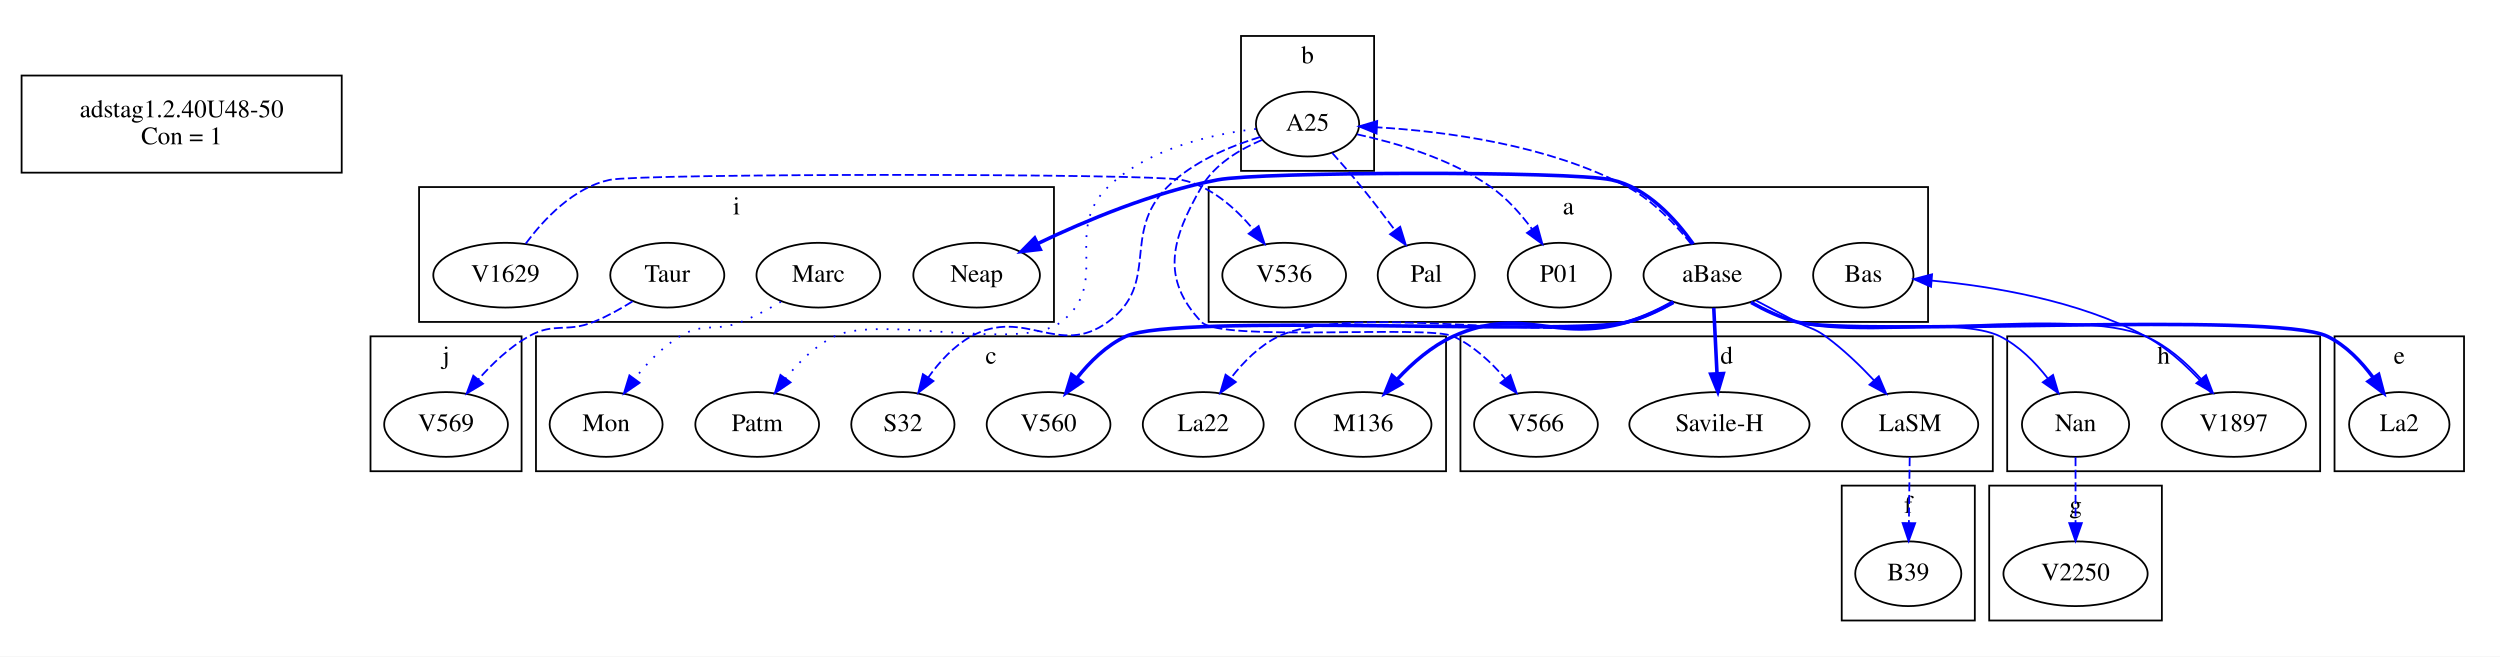
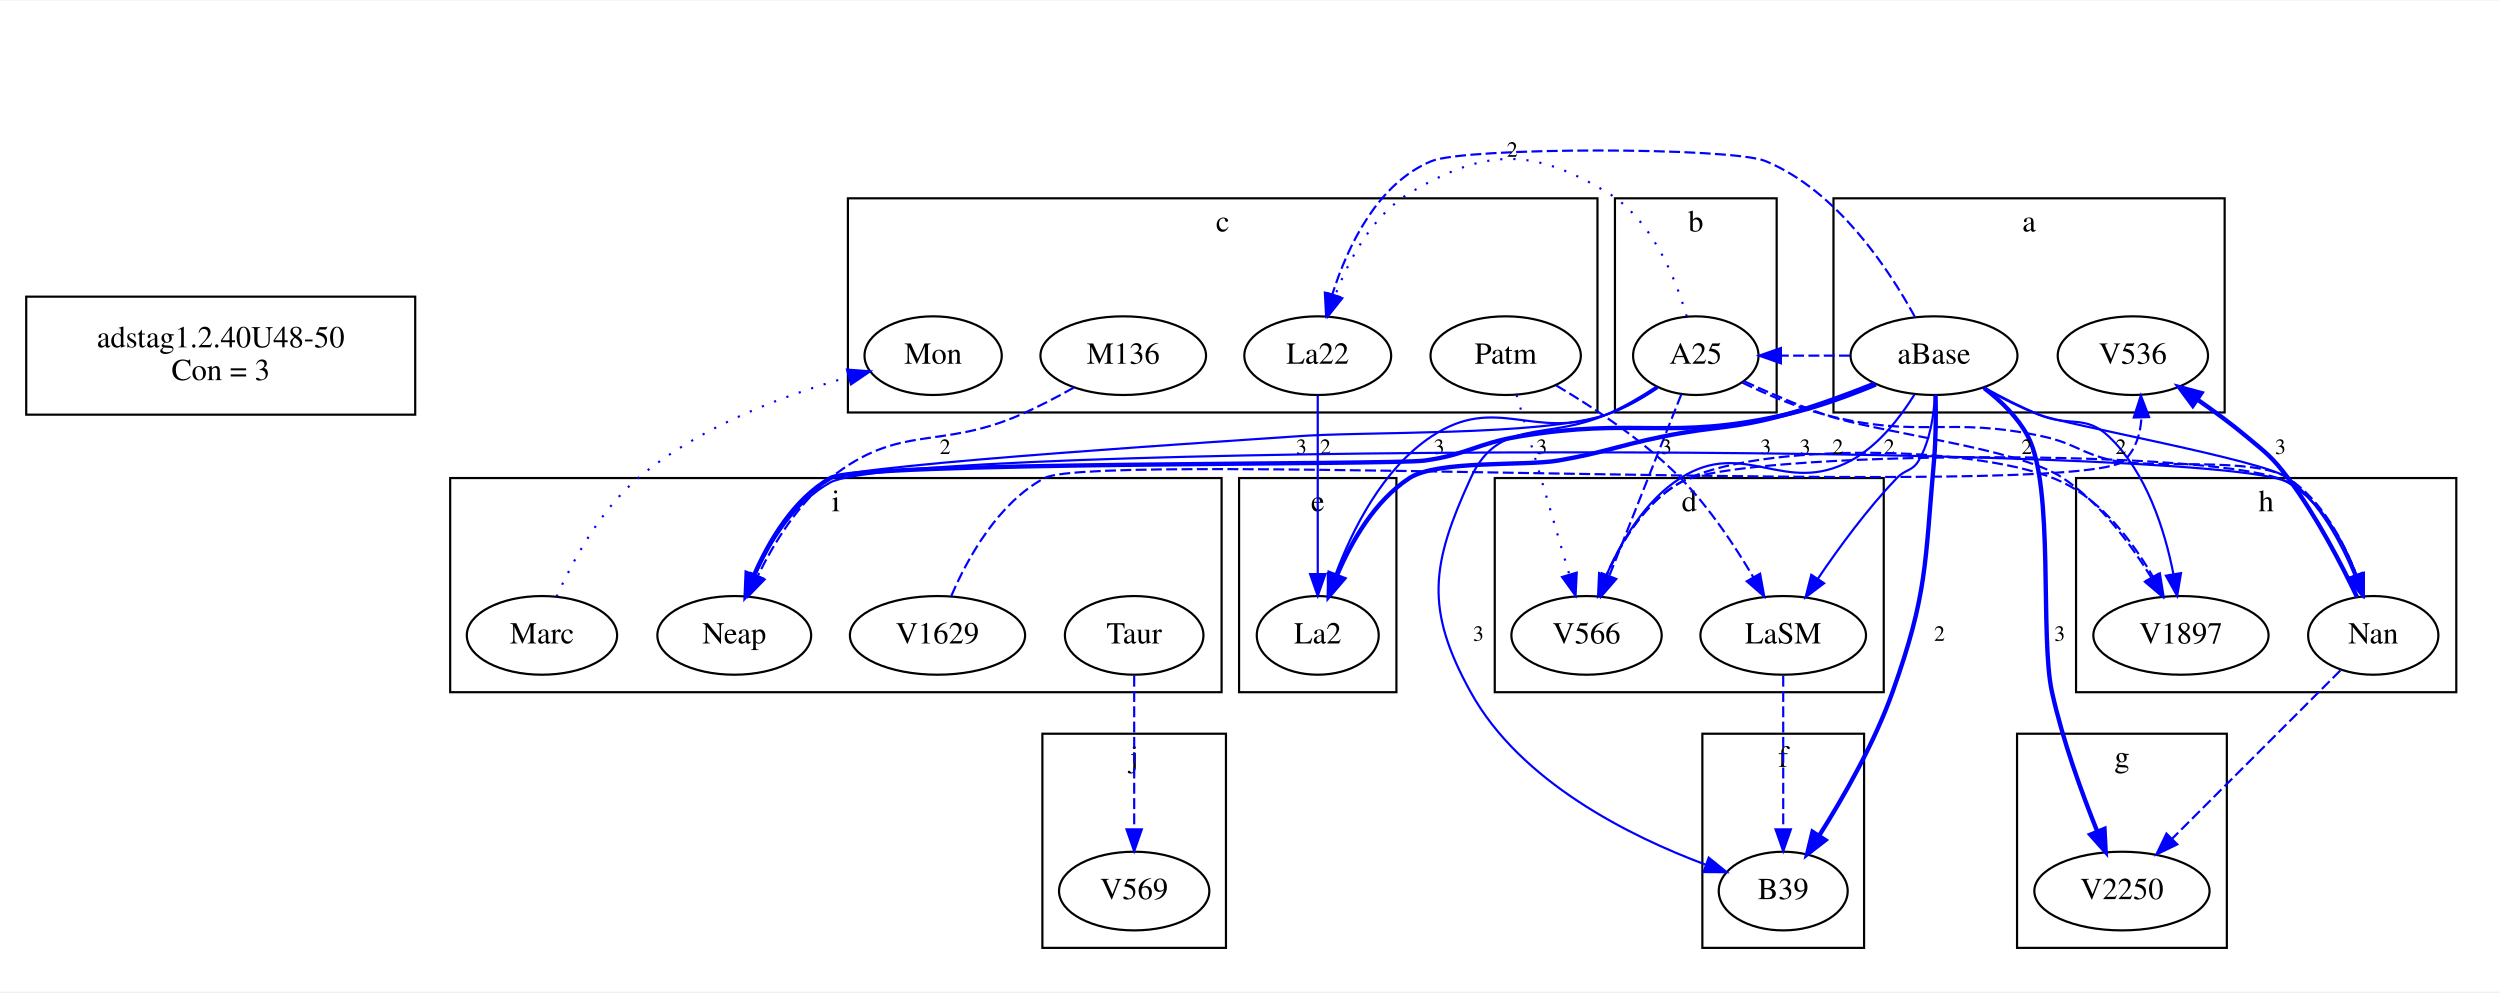
- <svg xmlns="http://www.w3.org/2000/svg" width="1390pt" height="365pt" viewBox="0.00 0.00 1390.00 365.00">
-   <g id="graph0" class="graph" transform="scale(1 1) rotate(0) translate(4 361)">
-     <polygon fill="white" stroke="transparent" points="-4,4 -4,-361 1386,-361 1386,4 -4,4" />
+ <svg xmlns="http://www.w3.org/2000/svg" width="1144pt" height="454pt" viewBox="0.00 0.00 1144.00 453.50">
+   <g id="graph0" class="graph" transform="scale(1 1) rotate(0) translate(4 449.5)">
+     <polygon fill="white" stroke="transparent" points="-4,4 -4,-449.5 1140,-449.5 1140,4 -4,4" />
    <g id="clust1" class="cluster">
-       <polygon fill="none" stroke="black" points="8,-265 8,-319 186,-319 186,-265 8,-265" />
+       <polygon fill="none" stroke="black" points="8,-260 8,-314 186,-314 186,-260 8,-260" />
    </g>
    <g id="clust2" class="cluster">
</g>
    <g id="clust3" class="cluster">
-       <polygon fill="none" stroke="black" points="668,-182 668,-257 1068,-257 1068,-182 668,-182" />
-       <text text-anchor="middle" x="868" y="-241.8" font-family="Times,serif" font-size="14.00">a</text>
+       <polygon fill="none" stroke="black" points="835,-261 835,-359 1014,-359 1014,-261 835,-261" />
+       <text text-anchor="middle" x="924.5" y="-343.8" font-family="Times,serif" font-size="14.00">a</text>
    </g>
    <g id="clust4" class="cluster">
-       <polygon fill="none" stroke="black" points="686,-266 686,-341 760,-341 760,-266 686,-266" />
-       <text text-anchor="middle" x="723" y="-325.8" font-family="Times,serif" font-size="14.00">b</text>
+       <polygon fill="none" stroke="black" points="735,-261 735,-359 809,-359 809,-261 735,-261" />
+       <text text-anchor="middle" x="772" y="-343.8" font-family="Times,serif" font-size="14.00">b</text>
    </g>
    <g id="clust5" class="cluster">
-       <polygon fill="none" stroke="black" points="294,-99 294,-174 800,-174 800,-99 294,-99" />
-       <text text-anchor="middle" x="547" y="-158.8" font-family="Times,serif" font-size="14.00">c</text>
+       <polygon fill="none" stroke="black" points="384,-261 384,-359 727,-359 727,-261 384,-261" />
+       <text text-anchor="middle" x="555.5" y="-343.8" font-family="Times,serif" font-size="14.00">c</text>
    </g>
    <g id="clust6" class="cluster">
-       <polygon fill="none" stroke="black" points="808,-99 808,-174 1104,-174 1104,-99 808,-99" />
-       <text text-anchor="middle" x="956" y="-158.8" font-family="Times,serif" font-size="14.00">d</text>
+       <polygon fill="none" stroke="black" points="680,-133 680,-231 858,-231 858,-133 680,-133" />
+       <text text-anchor="middle" x="769" y="-215.8" font-family="Times,serif" font-size="14.00">d</text>
    </g>
    <g id="clust7" class="cluster">
-       <polygon fill="none" stroke="black" points="1294,-99 1294,-174 1366,-174 1366,-99 1294,-99" />
-       <text text-anchor="middle" x="1330" y="-158.8" font-family="Times,serif" font-size="14.00">e</text>
+       <polygon fill="none" stroke="black" points="563,-133 563,-231 635,-231 635,-133 563,-133" />
+       <text text-anchor="middle" x="599" y="-215.8" font-family="Times,serif" font-size="14.00">e</text>
    </g>
    <g id="clust8" class="cluster">
-       <polygon fill="none" stroke="black" points="1020,-16 1020,-91 1094,-91 1094,-16 1020,-16" />
-       <text text-anchor="middle" x="1057" y="-75.8" font-family="Times,serif" font-size="14.00">f</text>
+       <polygon fill="none" stroke="black" points="775,-16 775,-114 849,-114 849,-16 775,-16" />
+       <text text-anchor="middle" x="812" y="-98.8" font-family="Times,serif" font-size="14.00">f</text>
    </g>
    <g id="clust9" class="cluster">
-       <polygon fill="none" stroke="black" points="1102,-16 1102,-91 1198,-91 1198,-16 1102,-16" />
-       <text text-anchor="middle" x="1150" y="-75.8" font-family="Times,serif" font-size="14.00">g</text>
+       <polygon fill="none" stroke="black" points="919,-16 919,-114 1015,-114 1015,-16 919,-16" />
+       <text text-anchor="middle" x="967" y="-98.8" font-family="Times,serif" font-size="14.00">g</text>
    </g>
    <g id="clust10" class="cluster">
-       <polygon fill="none" stroke="black" points="1112,-99 1112,-174 1286,-174 1286,-99 1112,-99" />
-       <text text-anchor="middle" x="1199" y="-158.8" font-family="Times,serif" font-size="14.00">h</text>
+       <polygon fill="none" stroke="black" points="946,-133 946,-231 1120,-231 1120,-133 946,-133" />
+       <text text-anchor="middle" x="1033" y="-215.8" font-family="Times,serif" font-size="14.00">h</text>
    </g>
    <g id="clust11" class="cluster">
-       <polygon fill="none" stroke="black" points="229,-182 229,-257 582,-257 582,-182 229,-182" />
-       <text text-anchor="middle" x="405.5" y="-241.8" font-family="Times,serif" font-size="14.00">i</text>
+       <polygon fill="none" stroke="black" points="202,-133 202,-231 555,-231 555,-133 202,-133" />
+       <text text-anchor="middle" x="378.5" y="-215.8" font-family="Times,serif" font-size="14.00">i</text>
    </g>
    <g id="clust12" class="cluster">
-       <polygon fill="none" stroke="black" points="202,-99 202,-174 286,-174 286,-99 202,-99" />
-       <text text-anchor="middle" x="244" y="-158.8" font-family="Times,serif" font-size="14.00">j</text>
+       <polygon fill="none" stroke="black" points="473,-16 473,-114 557,-114 557,-16 473,-16" />
+       <text text-anchor="middle" x="515" y="-98.8" font-family="Times,serif" font-size="14.00">j</text>
    </g>
    <g id="node1" class="node">
-       <text text-anchor="middle" x="97" y="-295.8" font-family="Times,serif" font-size="14.00">adstag1.2.40U48-50</text>
-       <text text-anchor="middle" x="97" y="-280.8" font-family="Times,serif" font-size="14.00">Con = 1</text>
+       <text text-anchor="middle" x="97" y="-290.8" font-family="Times,serif" font-size="14.00">adstag1.2.40U48-50</text>
+       <text text-anchor="middle" x="97" y="-275.8" font-family="Times,serif" font-size="14.00">Con = 3</text>
    </g>
    <g id="node2" class="node">
-       <ellipse fill="none" stroke="black" cx="948" cy="-208" rx="38.19" ry="18" />
-       <text text-anchor="middle" x="948" y="-204.3" font-family="Times,serif" font-size="14.00">aBase</text>
+       <ellipse fill="none" stroke="black" cx="881" cy="-287" rx="38.19" ry="18" />
+       <text text-anchor="middle" x="881" y="-283.3" font-family="Times,serif" font-size="14.00">aBase</text>
+     </g>
+     <g id="node4" class="node">
+       <ellipse fill="none" stroke="black" cx="772" cy="-287" rx="28.7" ry="18" />
+       <text text-anchor="middle" x="772" y="-283.3" font-family="Times,serif" font-size="14.00">A25</text>
+     </g>
+     <g id="edge15" class="edge">
+       <path fill="none" stroke="blue" stroke-dasharray="5,2" d="M842.54,-287C832.03,-287 821.53,-287 811.02,-287" />
+       <polygon fill="blue" stroke="blue" points="810.95,-283.5 800.95,-287 810.95,-290.5 810.95,-283.5" />
+     </g>
+     <g id="node8" class="node">
+       <ellipse fill="none" stroke="black" cx="599" cy="-287" rx="33.6" ry="18" />
+       <text text-anchor="middle" x="599" y="-283.3" font-family="Times,serif" font-size="14.00">La22</text>
+     </g>
+     <g id="edge16" class="edge">
+       <path fill="none" stroke="blue" stroke-dasharray="5,2" d="M872.26,-304.73C860.34,-326.58 836.66,-362.47 804,-376 788.29,-382.51 666.71,-382.51 651,-376 626.31,-365.77 612.73,-337.19 605.7,-315.15" />
+       <polygon fill="blue" stroke="blue" points="608.98,-313.89 602.83,-305.26 602.26,-315.84 608.98,-313.89" />
+     </g>
+     <g id="node9" class="node">
+       <ellipse fill="none" stroke="black" cx="722" cy="-159" rx="34.39" ry="18" />
+       <text text-anchor="middle" x="722" y="-155.3" font-family="Times,serif" font-size="14.00">V566</text>
+     </g>
+     <g id="edge25" class="edge">
+       <path fill="none" stroke="blue" d="M872.05,-269.18C865.49,-258.64 855.55,-245.8 843,-239 812.36,-222.4 794.45,-249.64 765,-231 748.92,-220.82 737.98,-202.25 731.17,-186.65" />
+       <polygon fill="blue" stroke="blue" points="734.25,-184.92 727.27,-176.95 727.75,-187.53 734.25,-184.92" />
+       <text text-anchor="middle" x="860.5" y="-242" font-family="Times,serif" font-size="10.00">2</text>
+     </g>
+     <g id="node10" class="node">
+       <ellipse fill="none" stroke="black" cx="812" cy="-159" rx="37.89" ry="18" />
+       <text text-anchor="middle" x="812" y="-155.3" font-family="Times,serif" font-size="14.00">LaSM</text>
+     </g>
+     <g id="edge27" class="edge">
+       <path fill="none" stroke="blue" d="M881.43,-268.92C880.96,-259.54 879.18,-248.01 874,-239 871.16,-234.07 867.94,-235.11 864,-231 850.43,-216.84 837.4,-199.03 827.77,-184.79" />
+       <polygon fill="blue" stroke="blue" points="830.69,-182.85 822.24,-176.45 824.85,-186.72 830.69,-182.85" />
+     </g>
+     <g id="node11" class="node">
+       <ellipse fill="none" stroke="black" cx="599" cy="-159" rx="27.9" ry="18" />
+       <text text-anchor="middle" x="599" y="-155.3" font-family="Times,serif" font-size="14.00">La2</text>
+     </g>
+     <g id="edge12" class="edge">
+       <path fill="none" stroke="blue" stroke-width="2" d="M853.6,-274.17C841.36,-269.24 826.64,-263.79 813,-260 788.64,-253.23 781.77,-255.05 757,-250 735.55,-245.63 730.57,-242.73 709,-239 694.01,-236.41 653.75,-239.3 641,-231 625.15,-220.68 614.47,-202.12 607.85,-186.55" />
+       <polygon fill="blue" stroke="blue" stroke-width="2" points="610.97,-184.92 604.07,-176.88 604.45,-187.47 610.97,-184.92" />
+     </g>
+     <g id="node12" class="node">
+       <ellipse fill="none" stroke="black" cx="812" cy="-42" rx="29.5" ry="18" />
+       <text text-anchor="middle" x="812" y="-38.3" font-family="Times,serif" font-size="14.00">B39</text>
+     </g>
+     <g id="edge5" class="edge">
+       <path fill="none" stroke="blue" stroke-width="2" d="M881.72,-269C881.92,-260.05 881.88,-248.92 881,-239 876.76,-191.33 878.06,-178.09 862,-133 853.62,-109.48 839.51,-84.84 828.4,-67.3" />
+       <polygon fill="blue" stroke="blue" stroke-width="2" points="831.29,-65.31 822.92,-58.82 825.41,-69.12 831.29,-65.31" />
+       <text text-anchor="middle" x="883.5" y="-156.5" font-family="Times,serif" font-size="10.00">2</text>
+     </g>
+     <g id="node13" class="node">
+       <ellipse fill="none" stroke="black" cx="967" cy="-42" rx="40.09" ry="18" />
+       <text text-anchor="middle" x="967" y="-38.3" font-family="Times,serif" font-size="14.00">V2250</text>
+     </g>
+     <g id="edge20" class="edge">
+       <path fill="none" stroke="blue" stroke-width="2" d="M903.95,-272.14C911.62,-266.29 919.38,-258.79 924,-250 936.15,-226.88 929.36,-158.5 935,-133 939.85,-111.07 948.52,-87.16 955.62,-69.5" />
+       <polygon fill="blue" stroke="blue" stroke-width="2" points="959.01,-70.46 959.57,-59.88 952.53,-67.8 959.01,-70.46" />
+       <text text-anchor="middle" x="938.5" y="-156.5" font-family="Times,serif" font-size="10.00">3</text>
+     </g>
+     <g id="node14" class="node">
+       <ellipse fill="none" stroke="black" cx="994" cy="-159" rx="40.09" ry="18" />
+       <text text-anchor="middle" x="994" y="-155.3" font-family="Times,serif" font-size="14.00">V1897</text>
+     </g>
+     <g id="edge1" class="edge">
+       <path fill="none" stroke="blue" d="M903.99,-272.38C911.77,-268.08 920.62,-263.54 929,-260 942.73,-254.2 950.21,-260.28 961,-250 978.36,-233.46 986.64,-207.02 990.55,-187.07" />
+       <polygon fill="blue" stroke="blue" points="994.03,-187.49 992.27,-177.04 987.13,-186.31 994.03,-187.49" />
+     </g>
+     <g id="node15" class="node">
+       <ellipse fill="none" stroke="black" cx="1082" cy="-159" rx="29.8" ry="18" />
+       <text text-anchor="middle" x="1082" y="-155.3" font-family="Times,serif" font-size="14.00">Nan</text>
+     </g>
+     <g id="edge21" class="edge">
+       <path fill="none" stroke="blue" d="M903.38,-272.33C911.27,-267.93 920.33,-263.34 929,-260 941.2,-255.3 1032.69,-239.03 1043,-231 1057.47,-219.73 1067.32,-201.51 1073.5,-186.36" />
+       <polygon fill="blue" stroke="blue" points="1076.8,-187.53 1077.04,-176.94 1070.25,-185.07 1076.8,-187.53" />
+     </g>
+     <g id="node18" class="node">
+       <ellipse fill="none" stroke="black" cx="332" cy="-159" rx="35.19" ry="18" />
+       <text text-anchor="middle" x="332" y="-155.3" font-family="Times,serif" font-size="14.00">Neap</text>
+     </g>
+     <g id="edge8" class="edge">
+       <path fill="none" stroke="blue" stroke-width="2" d="M854.41,-273.82C842.07,-268.7 827.05,-263.19 813,-260 759.95,-247.94 744.66,-259 691,-250 671.55,-246.74 667.53,-241.75 648,-239 633.03,-236.89 389.1,-238.55 376,-231 359.14,-221.29 347.87,-202.26 340.96,-186.34" />
+       <polygon fill="blue" stroke="blue" stroke-width="2" points="344.17,-184.93 337.21,-176.94 337.66,-187.53 344.17,-184.93" />
+     </g>
+     <g id="node3" class="node">
+       <ellipse fill="none" stroke="black" cx="972" cy="-287" rx="34.39" ry="18" />
+       <text text-anchor="middle" x="972" y="-283.3" font-family="Times,serif" font-size="14.00">V536</text>
+     </g>
+     <g id="edge17" class="edge">
+       <path fill="none" stroke="blue" stroke-dasharray="1,5" d="M767.84,-304.95C762.6,-322.96 751.68,-349.74 731,-362 696.98,-382.18 676.23,-381.83 642,-362 624.41,-351.81 613.4,-331.41 606.93,-314.46" />
+       <polygon fill="blue" stroke="blue" points="610.22,-313.27 603.63,-304.98 603.61,-315.57 610.22,-313.27" />
+       <text text-anchor="middle" x="688" y="-378" font-family="Times,serif" font-size="10.00">2</text>
+     </g>
+     <g id="edge24" class="edge">
+       <path fill="none" stroke="blue" stroke-dasharray="5,2" d="M765.36,-269.27C756.96,-248.09 742.38,-211.36 732.47,-186.38" />
+       <polygon fill="blue" stroke="blue" points="735.61,-184.8 728.67,-176.8 729.1,-187.39 735.61,-184.8" />
+     </g>
+     <g id="edge14" class="edge">
+       <path fill="none" stroke="blue" d="M754.53,-272.52C747.56,-267.81 739.25,-262.96 731,-260 697.28,-247.89 680.86,-269.8 651,-250 628.64,-235.17 614.71,-207.21 606.97,-186.37" />
+       <polygon fill="blue" stroke="blue" points="610.23,-185.11 603.65,-176.81 603.62,-187.4 610.23,-185.11" />
+       <text text-anchor="middle" x="654.5" y="-242" font-family="Times,serif" font-size="10.00">3</text>
+     </g>
+     <g id="edge6" class="edge">
+       <path fill="none" stroke="blue" d="M753.92,-272.77C747.02,-268.2 738.9,-263.39 731,-260 703.04,-248.01 681.66,-258.66 669,-231 650.87,-191.4 647.95,-171.13 669,-133 691.71,-91.87 741.99,-66.97 776.45,-54.1" />
+       <polygon fill="blue" stroke="blue" points="777.91,-57.29 786.15,-50.63 775.55,-50.7 777.91,-57.29" />
+       <text text-anchor="middle" x="672.5" y="-156.5" font-family="Times,serif" font-size="10.00">3</text>
+     </g>
+     <g id="edge2" class="edge">
+       <path fill="none" stroke="blue" stroke-dasharray="5,2" d="M794.09,-275.29C805.03,-270.24 818.54,-264.37 831,-260 854.65,-251.7 919.18,-244.95 940,-231 957.05,-219.58 970.91,-200.96 980.33,-185.65" />
+       <polygon fill="blue" stroke="blue" points="983.57,-187.04 985.6,-176.65 977.53,-183.51 983.57,-187.04" />
+       <text text-anchor="middle" x="923.5" y="-242" font-family="Times,serif" font-size="10.00">2</text>
+     </g>
+     <g id="edge22" class="edge">
+       <path fill="none" stroke="blue" stroke-dasharray="5,2" d="M793.26,-274.68C804.23,-269.35 818.01,-263.42 831,-260 874.19,-248.63 887.37,-259.55 931,-250 945.69,-246.79 948.31,-242.21 963,-239 980.45,-235.18 1028.1,-240.85 1043,-231 1058.49,-220.76 1068.38,-202.19 1074.32,-186.61" />
+       <polygon fill="blue" stroke="blue" points="1077.71,-187.51 1077.68,-176.92 1071.1,-185.22 1077.71,-187.51" />
+       <text text-anchor="middle" x="966.5" y="-242" font-family="Times,serif" font-size="10.00">2</text>
+     </g>
+     <g id="edge11" class="edge">
+       <path fill="none" stroke="blue" d="M754.61,-272.28C747.66,-267.54 739.33,-262.74 731,-260 700.74,-250.06 619.75,-252.53 588,-250 576.21,-249.06 386.06,-237.21 376,-231 359.54,-220.85 348.29,-202.01 341.29,-186.29" />
+       <polygon fill="blue" stroke="blue" points="344.51,-184.93 337.47,-177.01 338.04,-187.59 344.51,-184.93" />
+       <text text-anchor="middle" x="591.5" y="-242" font-family="Times,serif" font-size="10.00">3</text>
+     </g>
+     <g id="node5" class="node">
+       <ellipse fill="none" stroke="black" cx="685" cy="-287" rx="34.39" ry="18" />
+       <text text-anchor="middle" x="685" y="-283.3" font-family="Times,serif" font-size="14.00">Patm</text>
+     </g>
+     <g id="edge26" class="edge">
+       <path fill="none" stroke="blue" stroke-dasharray="1,5" d="M689.99,-269.01C696.17,-247.97 706.77,-211.87 714.07,-187.01" />
+       <polygon fill="blue" stroke="blue" points="717.51,-187.71 716.97,-177.13 710.8,-185.73 717.51,-187.71" />
+       <text text-anchor="middle" x="701.5" y="-242" font-family="Times,serif" font-size="10.00">3</text>
+     </g>
+     <g id="edge28" class="edge">
+       <path fill="none" stroke="blue" stroke-dasharray="5,2" d="M708.13,-273.36C725.12,-263.34 748.11,-248.19 765,-231 778.17,-217.59 789.86,-199.99 798.28,-185.67" />
+       <polygon fill="blue" stroke="blue" points="801.42,-187.22 803.32,-176.8 795.33,-183.76 801.42,-187.22" />
+       <text text-anchor="middle" x="758.5" y="-242" font-family="Times,serif" font-size="10.00">3</text>
+     </g>
+     <g id="node6" class="node">
+       <ellipse fill="none" stroke="black" cx="423" cy="-287" rx="31.4" ry="18" />
+       <text text-anchor="middle" x="423" y="-283.3" font-family="Times,serif" font-size="14.00">Mon</text>
    </g>
    <g id="node7" class="node">
-       <ellipse fill="none" stroke="black" cx="723" cy="-292" rx="28.7" ry="18" />
-       <text text-anchor="middle" x="723" y="-288.3" font-family="Times,serif" font-size="14.00">A25</text>
-     </g>
-     <g id="edge11" class="edge">
-       <path fill="none" stroke="blue" stroke-dasharray="5,2" d="M936.29,-225.34C927.73,-236.04 915.18,-249.39 901,-257 857.03,-280.58 799.23,-288 761.6,-290.22" />
-       <polygon fill="blue" stroke="blue" points="761.37,-286.73 751.56,-290.72 761.72,-293.72 761.37,-286.73" />
-     </g>
-     <g id="node9" class="node">
-       <ellipse fill="none" stroke="black" cx="579" cy="-125" rx="34.39" ry="18" />
-       <text text-anchor="middle" x="579" y="-121.3" font-family="Times,serif" font-size="14.00">V560</text>
-     </g>
-     <g id="edge2" class="edge">
-       <path fill="none" stroke="blue" stroke-width="2" d="M926.4,-192.83C918.7,-188.52 909.76,-184.32 901,-182 871.02,-174.06 650.13,-187.05 622,-174 611.12,-168.95 601.81,-159.72 594.67,-150.68" />
-       <polygon fill="blue" stroke="blue" stroke-width="2" points="597.46,-148.58 588.73,-142.57 591.82,-152.71 597.46,-148.58" />
-     </g>
-     <g id="node11" class="node">
-       <ellipse fill="none" stroke="black" cx="754" cy="-125" rx="37.89" ry="18" />
-       <text text-anchor="middle" x="754" y="-121.3" font-family="Times,serif" font-size="14.00">M136</text>
-     </g>
-     <g id="edge6" class="edge">
-       <path fill="none" stroke="blue" stroke-width="2" d="M926.32,-193.1C918.62,-188.81 909.69,-184.55 901,-182 859.49,-169.81 843.43,-191.78 804,-174 792.12,-168.64 781.35,-159.23 772.87,-150.15" />
-       <polygon fill="blue" stroke="blue" stroke-width="2" points="775.26,-147.58 766.04,-142.37 770,-152.19 775.26,-147.58" />
-     </g>
-     <g id="node12" class="node">
-       <ellipse fill="none" stroke="black" cx="665" cy="-125" rx="33.6" ry="18" />
-       <text text-anchor="middle" x="665" y="-121.3" font-family="Times,serif" font-size="14.00">La22</text>
-     </g>
-     <g id="edge12" class="edge">
-       <path fill="none" stroke="blue" stroke-dasharray="5,2" d="M926.38,-192.9C918.68,-188.59 909.74,-184.37 901,-182 859.36,-170.7 745.92,-192.64 707,-174 696.4,-168.93 687.38,-159.81 680.44,-150.88" />
-       <polygon fill="blue" stroke="blue" points="683.11,-148.6 674.44,-142.51 677.42,-152.68 683.11,-148.6" />
-     </g>
-     <g id="node14" class="node">
-       <ellipse fill="none" stroke="black" cx="952" cy="-125" rx="50.09" ry="18" />
-       <text text-anchor="middle" x="952" y="-121.3" font-family="Times,serif" font-size="14.00">Savile-Η</text>
+       <ellipse fill="none" stroke="black" cx="510" cy="-287" rx="37.89" ry="18" />
+       <text text-anchor="middle" x="510" y="-283.3" font-family="Times,serif" font-size="14.00">M136</text>
    </g>
    <g id="edge9" class="edge">
-       <path fill="none" stroke="blue" stroke-width="2" d="M948.85,-189.82C949.37,-179.19 950.06,-165.31 950.66,-153.2" />
-       <polygon fill="blue" stroke="blue" stroke-width="2" points="954.16,-153.31 951.15,-143.15 947.16,-152.97 954.16,-153.31" />
+       <path fill="none" stroke="blue" stroke-dasharray="5,2" d="M487.48,-272.44C479.86,-268.15 471.2,-263.6 463,-260 425.68,-243.62 407.98,-256.27 376,-231 361.25,-219.34 350.16,-201.29 342.8,-186.31" />
+       <polygon fill="blue" stroke="blue" points="345.88,-184.61 338.5,-177 339.52,-187.55 345.88,-184.61" />
+       <text text-anchor="middle" x="428.5" y="-242" font-family="Times,serif" font-size="10.00">2</text>
+     </g>
+     <g id="edge13" class="edge">
+       <path fill="none" stroke="blue" d="M599,-268.74C599,-247.73 599,-211.97 599,-187.23" />
+       <polygon fill="blue" stroke="blue" points="602.5,-187.05 599,-177.05 595.5,-187.05 602.5,-187.05" />
+       <text text-anchor="middle" x="602.5" y="-242" font-family="Times,serif" font-size="10.00">2</text>
+     </g>
+     <g id="edge3" class="edge">
+       <path fill="none" stroke="blue" stroke-dasharray="5,2" d="M727.43,-177.08C733.56,-193.91 745.33,-218 765,-229 798.94,-247.98 905.1,-246.16 940,-229 958.31,-220 972.16,-201.48 981.25,-185.74" />
+       <polygon fill="blue" stroke="blue" points="984.36,-187.36 986.05,-176.9 978.21,-184.02 984.36,-187.36" />
+       <text text-anchor="middle" x="822" y="-242" font-family="Times,serif" font-size="10.00">3</text>
+     </g>
+     <g id="edge23" class="edge">
+       <path fill="none" stroke="blue" stroke-dasharray="5,2" d="M727.43,-177.08C733.56,-193.91 745.33,-218 765,-229 791.96,-244.08 1016.37,-244.65 1043,-229 1058.55,-219.87 1068.35,-202.04 1074.24,-186.66" />
+       <polygon fill="blue" stroke="blue" points="1077.61,-187.62 1077.56,-177.03 1070.99,-185.34 1077.61,-187.62" />
+       <text text-anchor="middle" x="804" y="-242" font-family="Times,serif" font-size="10.00">3</text>
+     </g>
+     <g id="edge4" class="edge">
+       <path fill="none" stroke="blue" stroke-dasharray="5,2" d="M812,-140.53C812,-121.94 812,-92.24 812,-70.5" />
+       <polygon fill="blue" stroke="blue" points="815.5,-70.25 812,-60.25 808.5,-70.25 815.5,-70.25" />
+     </g>
+     <g id="edge30" class="edge">
+       <path fill="none" stroke="blue" stroke-width="2" d="M1074.55,-176.58C1067.47,-191.5 1056,-213.68 1043,-231 1035.83,-240.55 1033.17,-242.35 1024,-250 1017.03,-255.82 1009.14,-261.63 1001.65,-266.83" />
+       <polygon fill="blue" stroke="blue" stroke-width="2" points="999.43,-264.11 993.12,-272.63 1003.36,-269.9 999.43,-264.11" />
+       <text text-anchor="middle" x="1039.5" y="-242" font-family="Times,serif" font-size="10.00">3</text>
+     </g>
+     <g id="edge19" class="edge">
+       <path fill="none" stroke="blue" stroke-dasharray="5,2" d="M1066.97,-142.97C1047.38,-123.38 1012.95,-88.95 990.06,-66.06" />
+       <polygon fill="blue" stroke="blue" points="992.32,-63.37 982.78,-58.78 987.37,-68.32 992.32,-63.37" />
+     </g>
+     <g id="edge10" class="edge">
+       <path fill="none" stroke="blue" d="M1077.56,-177.03C1072.37,-193.81 1061.95,-217.86 1043,-229 1011.05,-247.77 408.43,-246.92 376,-229 359.61,-219.95 348.5,-201.95 341.55,-186.47" />
+       <polygon fill="blue" stroke="blue" points="344.6,-184.7 337.56,-176.78 338.13,-187.36 344.6,-184.7" />
+       <text text-anchor="middle" x="837" y="-242" font-family="Times,serif" font-size="10.00">2</text>
    </g>
    <g id="node16" class="node">
-       <ellipse fill="none" stroke="black" cx="1058" cy="-125" rx="37.89" ry="18" />
-       <text text-anchor="middle" x="1058" y="-121.3" font-family="Times,serif" font-size="14.00">LaSM</text>
-     </g>
-     <g id="edge19" class="edge">
-       <path fill="none" stroke="blue" d="M972.33,-193.91C979.6,-190.04 987.61,-185.81 995,-182 1002.07,-178.36 1004.57,-178.68 1011,-174 1020.67,-166.95 1030.14,-157.84 1038.01,-149.46" />
-       <polygon fill="blue" stroke="blue" points="1040.62,-151.8 1044.76,-142.04 1035.44,-147.09 1040.62,-151.8" />
+       <ellipse fill="none" stroke="black" cx="515" cy="-159" rx="31.7" ry="18" />
+       <text text-anchor="middle" x="515" y="-155.3" font-family="Times,serif" font-size="14.00">Taur</text>
+     </g>
+     <g id="node20" class="node">
+       <ellipse fill="none" stroke="black" cx="515" cy="-42" rx="34.39" ry="18" />
+       <text text-anchor="middle" x="515" y="-38.3" font-family="Times,serif" font-size="14.00">V569</text>
+     </g>
+     <g id="edge18" class="edge">
+       <path fill="none" stroke="blue" stroke-dasharray="5,2" d="M515,-140.53C515,-121.94 515,-92.24 515,-70.5" />
+       <polygon fill="blue" stroke="blue" points="518.5,-70.25 515,-60.25 511.5,-70.25 518.5,-70.25" />
    </g>
    <g id="node17" class="node">
-       <ellipse fill="none" stroke="black" cx="1330" cy="-125" rx="27.9" ry="18" />
-       <text text-anchor="middle" x="1330" y="-121.3" font-family="Times,serif" font-size="14.00">La2</text>
-     </g>
-     <g id="edge8" class="edge">
-       <path fill="none" stroke="blue" stroke-width="2" d="M969.6,-192.83C977.3,-188.52 986.24,-184.31 995,-182 1026.7,-173.63 1260.5,-188.31 1290,-174 1300.35,-168.98 1309,-159.87 1315.57,-150.93" />
-       <polygon fill="blue" stroke="blue" stroke-width="2" points="1318.53,-152.8 1321.22,-142.55 1312.73,-148.89 1318.53,-152.8" />
-     </g>
-     <g id="node20" class="node">
-       <ellipse fill="none" stroke="black" cx="1238" cy="-125" rx="40.09" ry="18" />
-       <text text-anchor="middle" x="1238" y="-121.3" font-family="Times,serif" font-size="14.00">V1897</text>
-     </g>
-     <g id="edge3" class="edge">
-       <path fill="none" stroke="blue" d="M969.62,-192.9C977.32,-188.59 986.26,-184.37 995,-182 1036.64,-170.7 1149.4,-191.13 1189,-174 1200.84,-168.88 1211.43,-159.51 1219.71,-150.39" />
-       <polygon fill="blue" stroke="blue" points="1222.55,-152.45 1226.36,-142.56 1217.22,-147.91 1222.55,-152.45" />
-     </g>
-     <g id="node21" class="node">
-       <ellipse fill="none" stroke="black" cx="1150" cy="-125" rx="29.8" ry="18" />
-       <text text-anchor="middle" x="1150" y="-121.3" font-family="Times,serif" font-size="14.00">Nan</text>
-     </g>
-     <g id="edge17" class="edge">
-       <path fill="none" stroke="blue" d="M969.66,-193.04C977.37,-188.75 986.29,-184.5 995,-182 1019.2,-175.05 1085.46,-185.21 1108,-174 1118.52,-168.77 1127.53,-159.63 1134.48,-150.72" />
-       <polygon fill="blue" stroke="blue" points="1137.49,-152.54 1140.5,-142.38 1131.81,-148.45 1137.49,-152.54" />
-     </g>
-     <g id="node24" class="node">
-       <ellipse fill="none" stroke="black" cx="539" cy="-208" rx="35.19" ry="18" />
-       <text text-anchor="middle" x="539" y="-204.3" font-family="Times,serif" font-size="14.00">Neap</text>
+       <ellipse fill="none" stroke="black" cx="244" cy="-159" rx="34.39" ry="18" />
+       <text text-anchor="middle" x="244" y="-155.3" font-family="Times,serif" font-size="14.00">Marc</text>
    </g>
    <g id="edge7" class="edge">
-       <path fill="none" stroke="blue" stroke-width="2" d="M937.44,-225.32C927.7,-239.12 911.77,-256.8 892,-261 868.2,-266.05 696.9,-265.56 673,-261 637.54,-254.24 599.49,-238.27 573.03,-225.61" />
-       <polygon fill="blue" stroke="blue" stroke-width="2" points="574.35,-222.36 563.83,-221.12 571.28,-228.65 574.35,-222.36" />
-     </g>
-     <g id="node3" class="node">
-       <ellipse fill="none" stroke="black" cx="863" cy="-208" rx="28.7" ry="18" />
-       <text text-anchor="middle" x="863" y="-204.3" font-family="Times,serif" font-size="14.00">P01</text>
-     </g>
-     <g id="node4" class="node">
-       <ellipse fill="none" stroke="black" cx="789" cy="-208" rx="27" ry="18" />
-       <text text-anchor="middle" x="789" y="-204.3" font-family="Times,serif" font-size="14.00">Pal</text>
-     </g>
-     <g id="node5" class="node">
-       <ellipse fill="none" stroke="black" cx="710" cy="-208" rx="34.39" ry="18" />
-       <text text-anchor="middle" x="710" y="-204.3" font-family="Times,serif" font-size="14.00">V536</text>
-     </g>
-     <g id="node6" class="node">
-       <ellipse fill="none" stroke="black" cx="1032" cy="-208" rx="27.9" ry="18" />
-       <text text-anchor="middle" x="1032" y="-204.3" font-family="Times,serif" font-size="14.00">Bas</text>
-     </g>
-     <g id="edge10" class="edge">
-       <path fill="none" stroke="blue" stroke-dasharray="5,2" d="M750.51,-286.32C772.24,-281.62 802.53,-272.75 825,-257 833.78,-250.84 841.55,-242.08 847.73,-233.72" />
-       <polygon fill="blue" stroke="blue" points="850.76,-235.5 853.58,-225.28 845.01,-231.51 850.76,-235.5" />
-     </g>
-     <g id="edge16" class="edge">
-       <path fill="none" stroke="blue" stroke-dasharray="5,2" d="M736.7,-275.99C741.91,-270.15 747.83,-263.35 753,-257 759.28,-249.29 765.88,-240.65 771.69,-232.85" />
-       <polygon fill="blue" stroke="blue" points="774.51,-234.93 777.63,-224.81 768.88,-230.77 774.51,-234.93" />
-     </g>
-     <g id="node8" class="node">
-       <ellipse fill="none" stroke="black" cx="417" cy="-125" rx="34.39" ry="18" />
-       <text text-anchor="middle" x="417" y="-121.3" font-family="Times,serif" font-size="14.00">Patm</text>
-     </g>
-     <g id="edge1" class="edge">
-       <path fill="none" stroke="blue" stroke-dasharray="1,5" d="M694.33,-289.31C669.51,-286.37 634.2,-278.4 612,-257 586.6,-232.51 614.08,-203.36 586,-182 563.67,-165.02 485.24,-186.25 460,-174 449.21,-168.76 439.92,-159.5 432.76,-150.49" />
-       <polygon fill="blue" stroke="blue" points="435.56,-148.39 426.81,-142.42 429.93,-152.55 435.56,-148.39" />
-     </g>
-     <g id="node13" class="node">
-       <ellipse fill="none" stroke="black" cx="498" cy="-125" rx="28.7" ry="18" />
-       <text text-anchor="middle" x="498" y="-121.3" font-family="Times,serif" font-size="14.00">S32</text>
-     </g>
-     <g id="edge13" class="edge">
-       <path fill="none" stroke="blue" stroke-dasharray="5,2" d="M696.66,-284.83C680.04,-279.76 659.13,-271.08 645,-257 619.2,-231.29 641.41,-203.47 612,-182 584.57,-161.97 565.76,-190.37 536,-174 526.36,-168.7 518.31,-159.84 512.13,-151.16" />
-       <polygon fill="blue" stroke="blue" points="514.99,-149.14 506.59,-142.69 509.13,-152.97 514.99,-149.14" />
-     </g>
-     <g id="node15" class="node">
-       <ellipse fill="none" stroke="black" cx="850" cy="-125" rx="34.39" ry="18" />
-       <text text-anchor="middle" x="850" y="-121.3" font-family="Times,serif" font-size="14.00">V566</text>
-     </g>
-     <g id="edge18" class="edge">
-       <path fill="none" stroke="blue" stroke-dasharray="5,2" d="M697.66,-283.2C685.18,-277.93 671.28,-269.59 664,-257 647.32,-228.14 641.11,-206.23 664,-182 674.7,-170.67 789.85,-180.52 804,-174 815.24,-168.82 825.13,-159.56 832.83,-150.55" />
-       <polygon fill="blue" stroke="blue" points="835.77,-152.47 839.26,-142.47 830.3,-148.11 835.77,-152.47" />
-     </g>
-     <g id="node10" class="node">
-       <ellipse fill="none" stroke="black" cx="333" cy="-125" rx="31.4" ry="18" />
-       <text text-anchor="middle" x="333" y="-121.3" font-family="Times,serif" font-size="14.00">Mon</text>
-     </g>
-     <g id="node18" class="node">
-       <ellipse fill="none" stroke="black" cx="1057" cy="-42" rx="29.5" ry="18" />
-       <text text-anchor="middle" x="1057" y="-38.3" font-family="Times,serif" font-size="14.00">B39</text>
-     </g>
-     <g id="edge4" class="edge">
-       <path fill="none" stroke="blue" stroke-dasharray="5,2" d="M1057.79,-106.82C1057.66,-96.19 1057.49,-82.31 1057.34,-70.2" />
-       <polygon fill="blue" stroke="blue" points="1060.84,-70.11 1057.21,-60.15 1053.84,-70.2 1060.84,-70.11" />
+       <path fill="none" stroke="blue" stroke-dasharray="1,5" d="M250.71,-176.75C257.84,-192.63 270.5,-216.21 288,-231 315.93,-254.59 355.33,-269.07 384.36,-277.21" />
+       <polygon fill="blue" stroke="blue" points="383.59,-280.63 394.16,-279.83 385.4,-273.87 383.59,-280.63" />
    </g>
    <g id="node19" class="node">
-       <ellipse fill="none" stroke="black" cx="1150" cy="-42" rx="40.09" ry="18" />
-       <text text-anchor="middle" x="1150" y="-38.3" font-family="Times,serif" font-size="14.00">V2250</text>
-     </g>
-     <g id="edge21" class="edge">
-       <path fill="none" stroke="blue" d="M1225.6,-142.25C1216.6,-152.91 1203.49,-166.25 1189,-174 1151.66,-193.97 1103.29,-201.86 1070.17,-204.97" />
-       <polygon fill="blue" stroke="blue" points="1069.66,-201.51 1059.98,-205.83 1070.24,-208.48 1069.66,-201.51" />
-     </g>
-     <g id="edge15" class="edge">
-       <path fill="none" stroke="blue" stroke-dasharray="5,2" d="M1150,-106.82C1150,-96.19 1150,-82.31 1150,-70.2" />
-       <polygon fill="blue" stroke="blue" points="1153.5,-70.15 1150,-60.15 1146.5,-70.15 1153.5,-70.15" />
-     </g>
-     <g id="node22" class="node">
-       <ellipse fill="none" stroke="black" cx="367" cy="-208" rx="31.7" ry="18" />
-       <text text-anchor="middle" x="367" y="-204.3" font-family="Times,serif" font-size="14.00">Taur</text>
-     </g>
-     <g id="node26" class="node">
-       <ellipse fill="none" stroke="black" cx="244" cy="-125" rx="34.39" ry="18" />
-       <text text-anchor="middle" x="244" y="-121.3" font-family="Times,serif" font-size="14.00">V569</text>
-     </g>
-     <g id="edge14" class="edge">
-       <path fill="none" stroke="blue" stroke-dasharray="5,2" d="M347.67,-193.42C341.04,-189.26 333.42,-184.99 326,-182 310.8,-175.87 304.28,-182.04 290,-174 279.37,-168.02 269.68,-158.8 261.97,-150.03" />
-       <polygon fill="blue" stroke="blue" points="264.55,-147.66 255.46,-142.21 259.17,-152.14 264.55,-147.66" />
-     </g>
-     <g id="node23" class="node">
-       <ellipse fill="none" stroke="black" cx="451" cy="-208" rx="34.39" ry="18" />
-       <text text-anchor="middle" x="451" y="-204.3" font-family="Times,serif" font-size="14.00">Marc</text>
-     </g>
-     <g id="edge5" class="edge">
-       <path fill="none" stroke="blue" stroke-dasharray="1,5" d="M430.2,-193.24C423.34,-189.17 415.54,-185 408,-182 393.58,-176.26 387.25,-182.08 374,-174 364.21,-168.03 355.58,-158.93 348.79,-150.25" />
-       <polygon fill="blue" stroke="blue" points="351.61,-148.17 342.87,-142.18 345.96,-152.31 351.61,-148.17" />
-     </g>
-     <g id="node25" class="node">
-       <ellipse fill="none" stroke="black" cx="277" cy="-208" rx="40.09" ry="18" />
-       <text text-anchor="middle" x="277" y="-204.3" font-family="Times,serif" font-size="14.00">V1629</text>
-     </g>
-     <g id="edge20" class="edge">
-       <path fill="none" stroke="blue" stroke-dasharray="5,2" d="M288.3,-225.55C298.51,-239.29 314.99,-256.75 335,-261 352.28,-264.67 635.72,-264.67 653,-261 669.22,-257.56 682.98,-245.24 692.92,-233.35" />
-       <polygon fill="blue" stroke="blue" points="695.8,-235.34 699.17,-225.3 690.27,-231.05 695.8,-235.34" />
+       <ellipse fill="none" stroke="black" cx="425" cy="-159" rx="40.09" ry="18" />
+       <text text-anchor="middle" x="425" y="-155.3" font-family="Times,serif" font-size="14.00">V1629</text>
+     </g>
+     <g id="edge29" class="edge">
+       <path fill="none" stroke="blue" stroke-dasharray="5,2" d="M431.32,-177.06C438.67,-194.16 452.61,-219.55 474,-231 498.2,-243.95 947.94,-220.27 968,-239 973.37,-244.01 975.47,-251.29 975.93,-258.62" />
+       <polygon fill="blue" stroke="blue" points="972.42,-258.7 975.66,-268.79 979.42,-258.89 972.42,-258.7" />
    </g>
  </g>
</svg>
